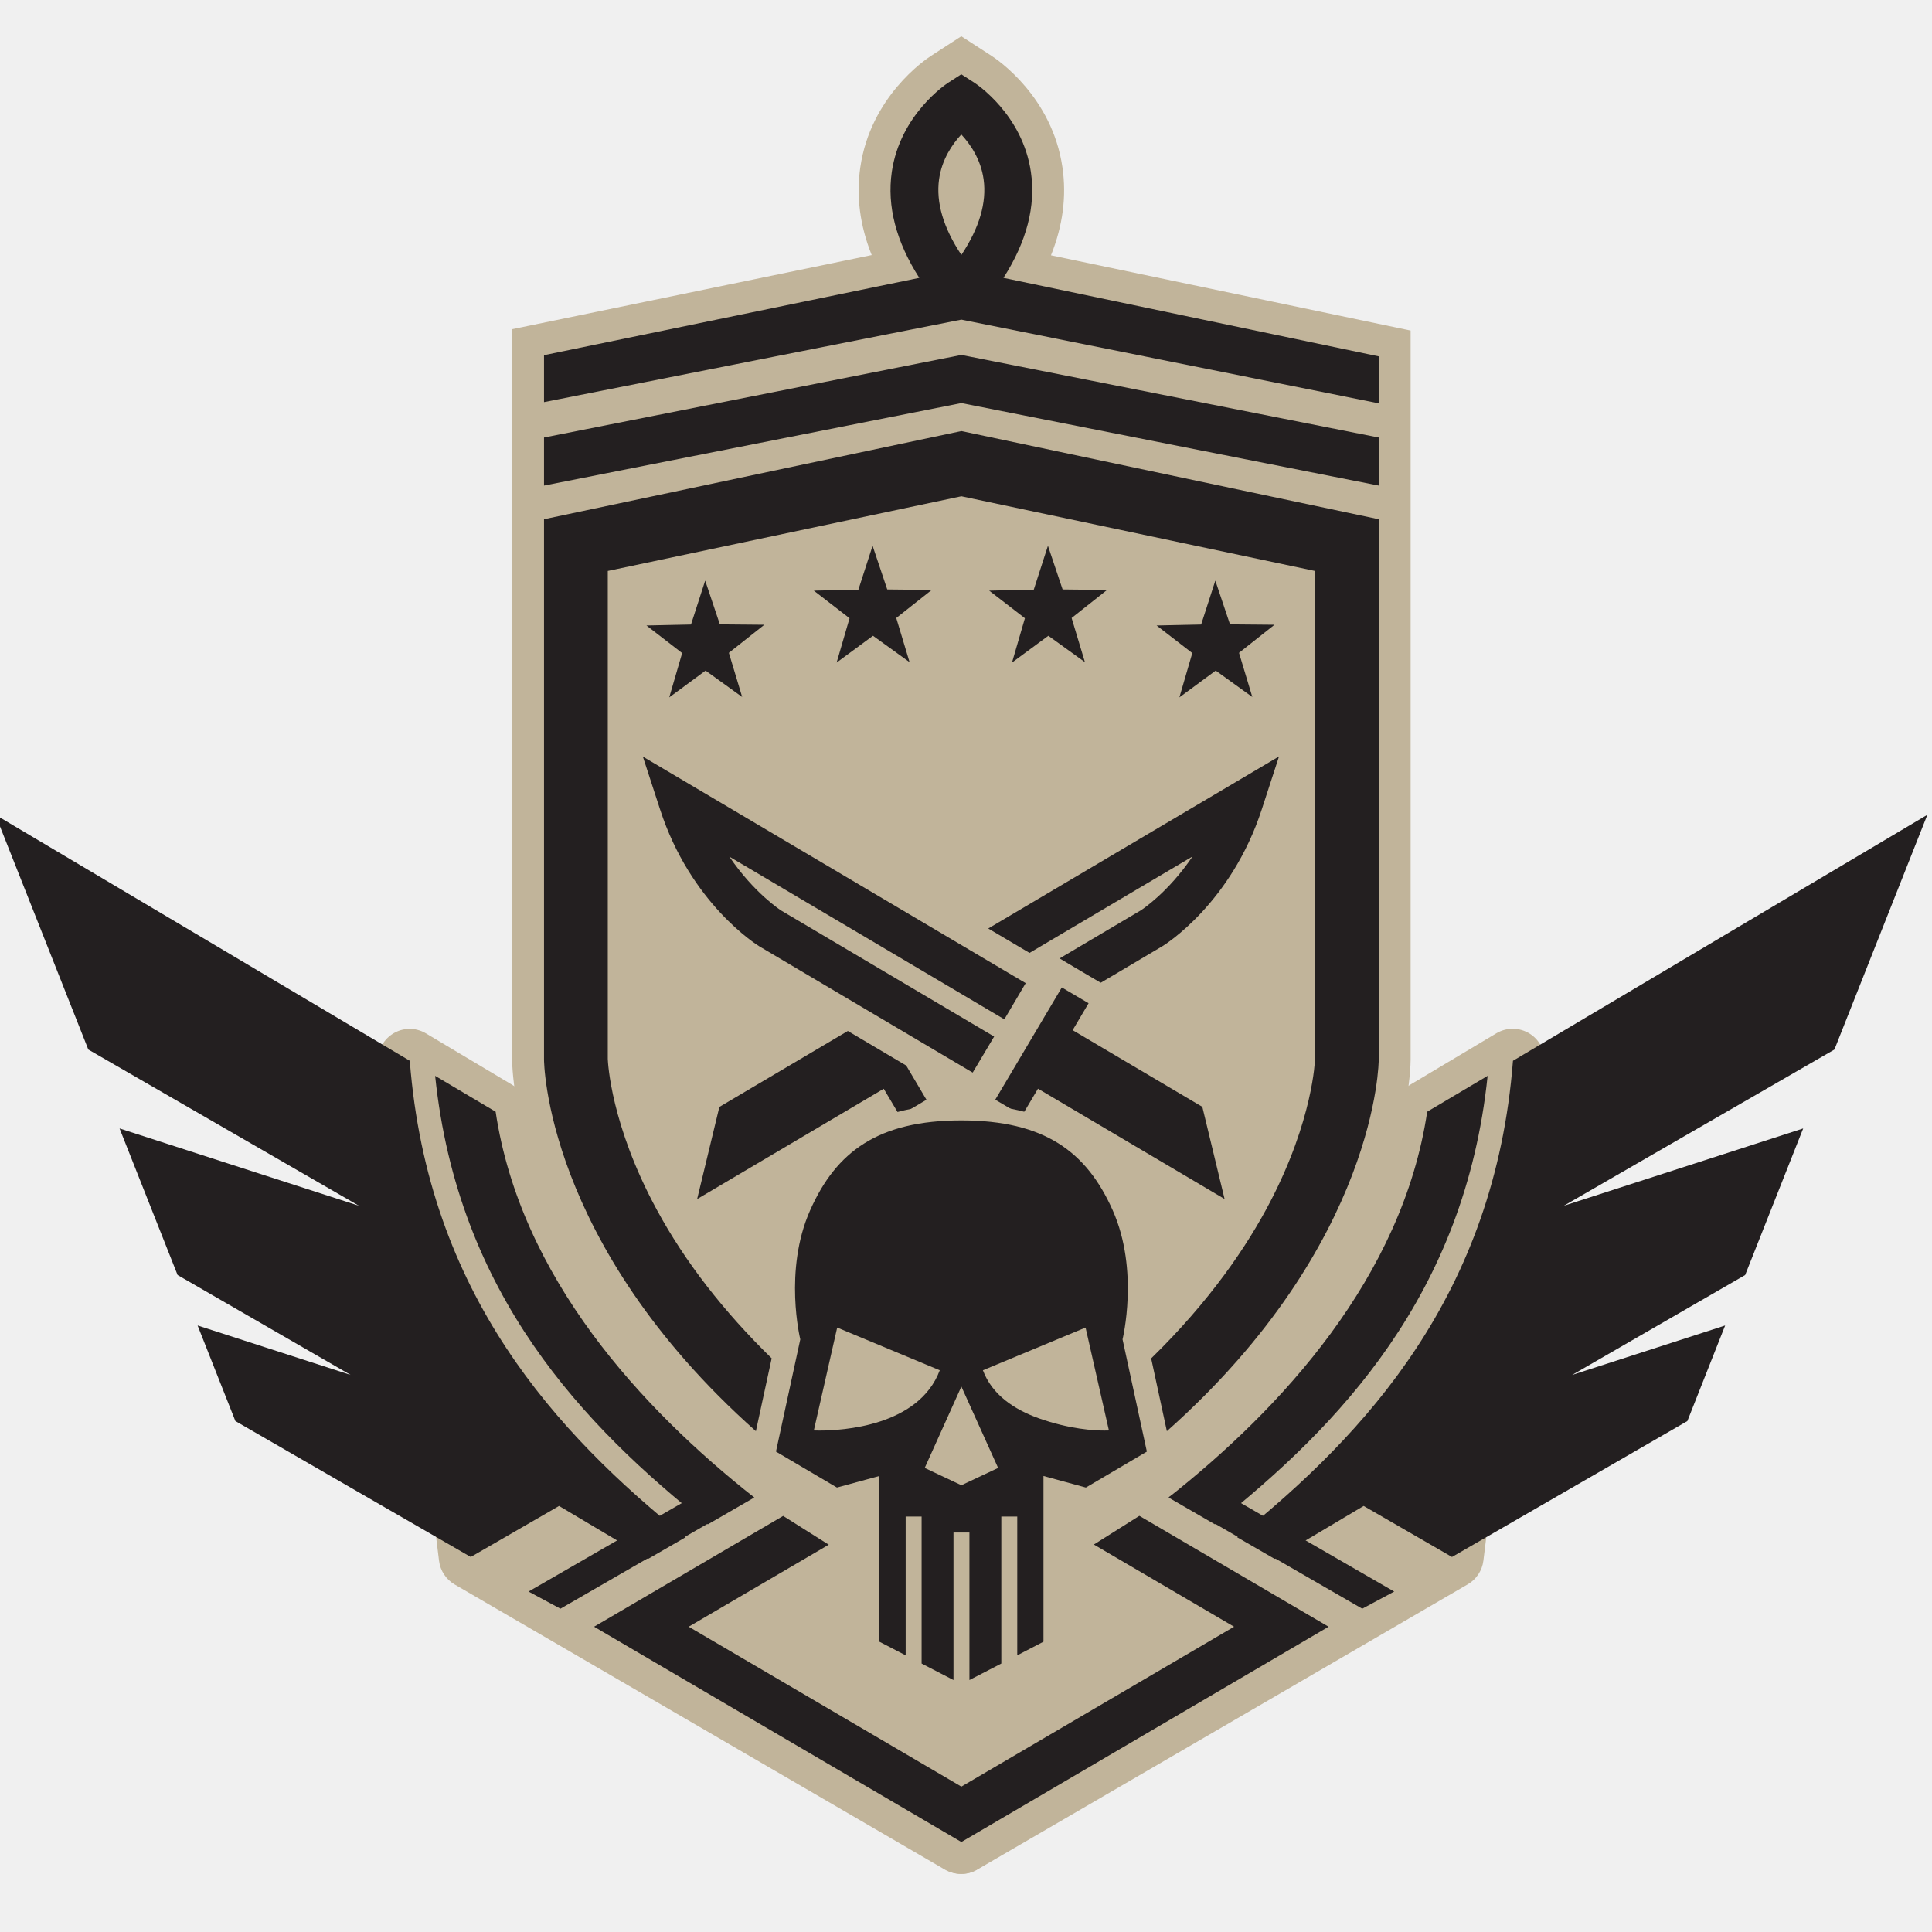
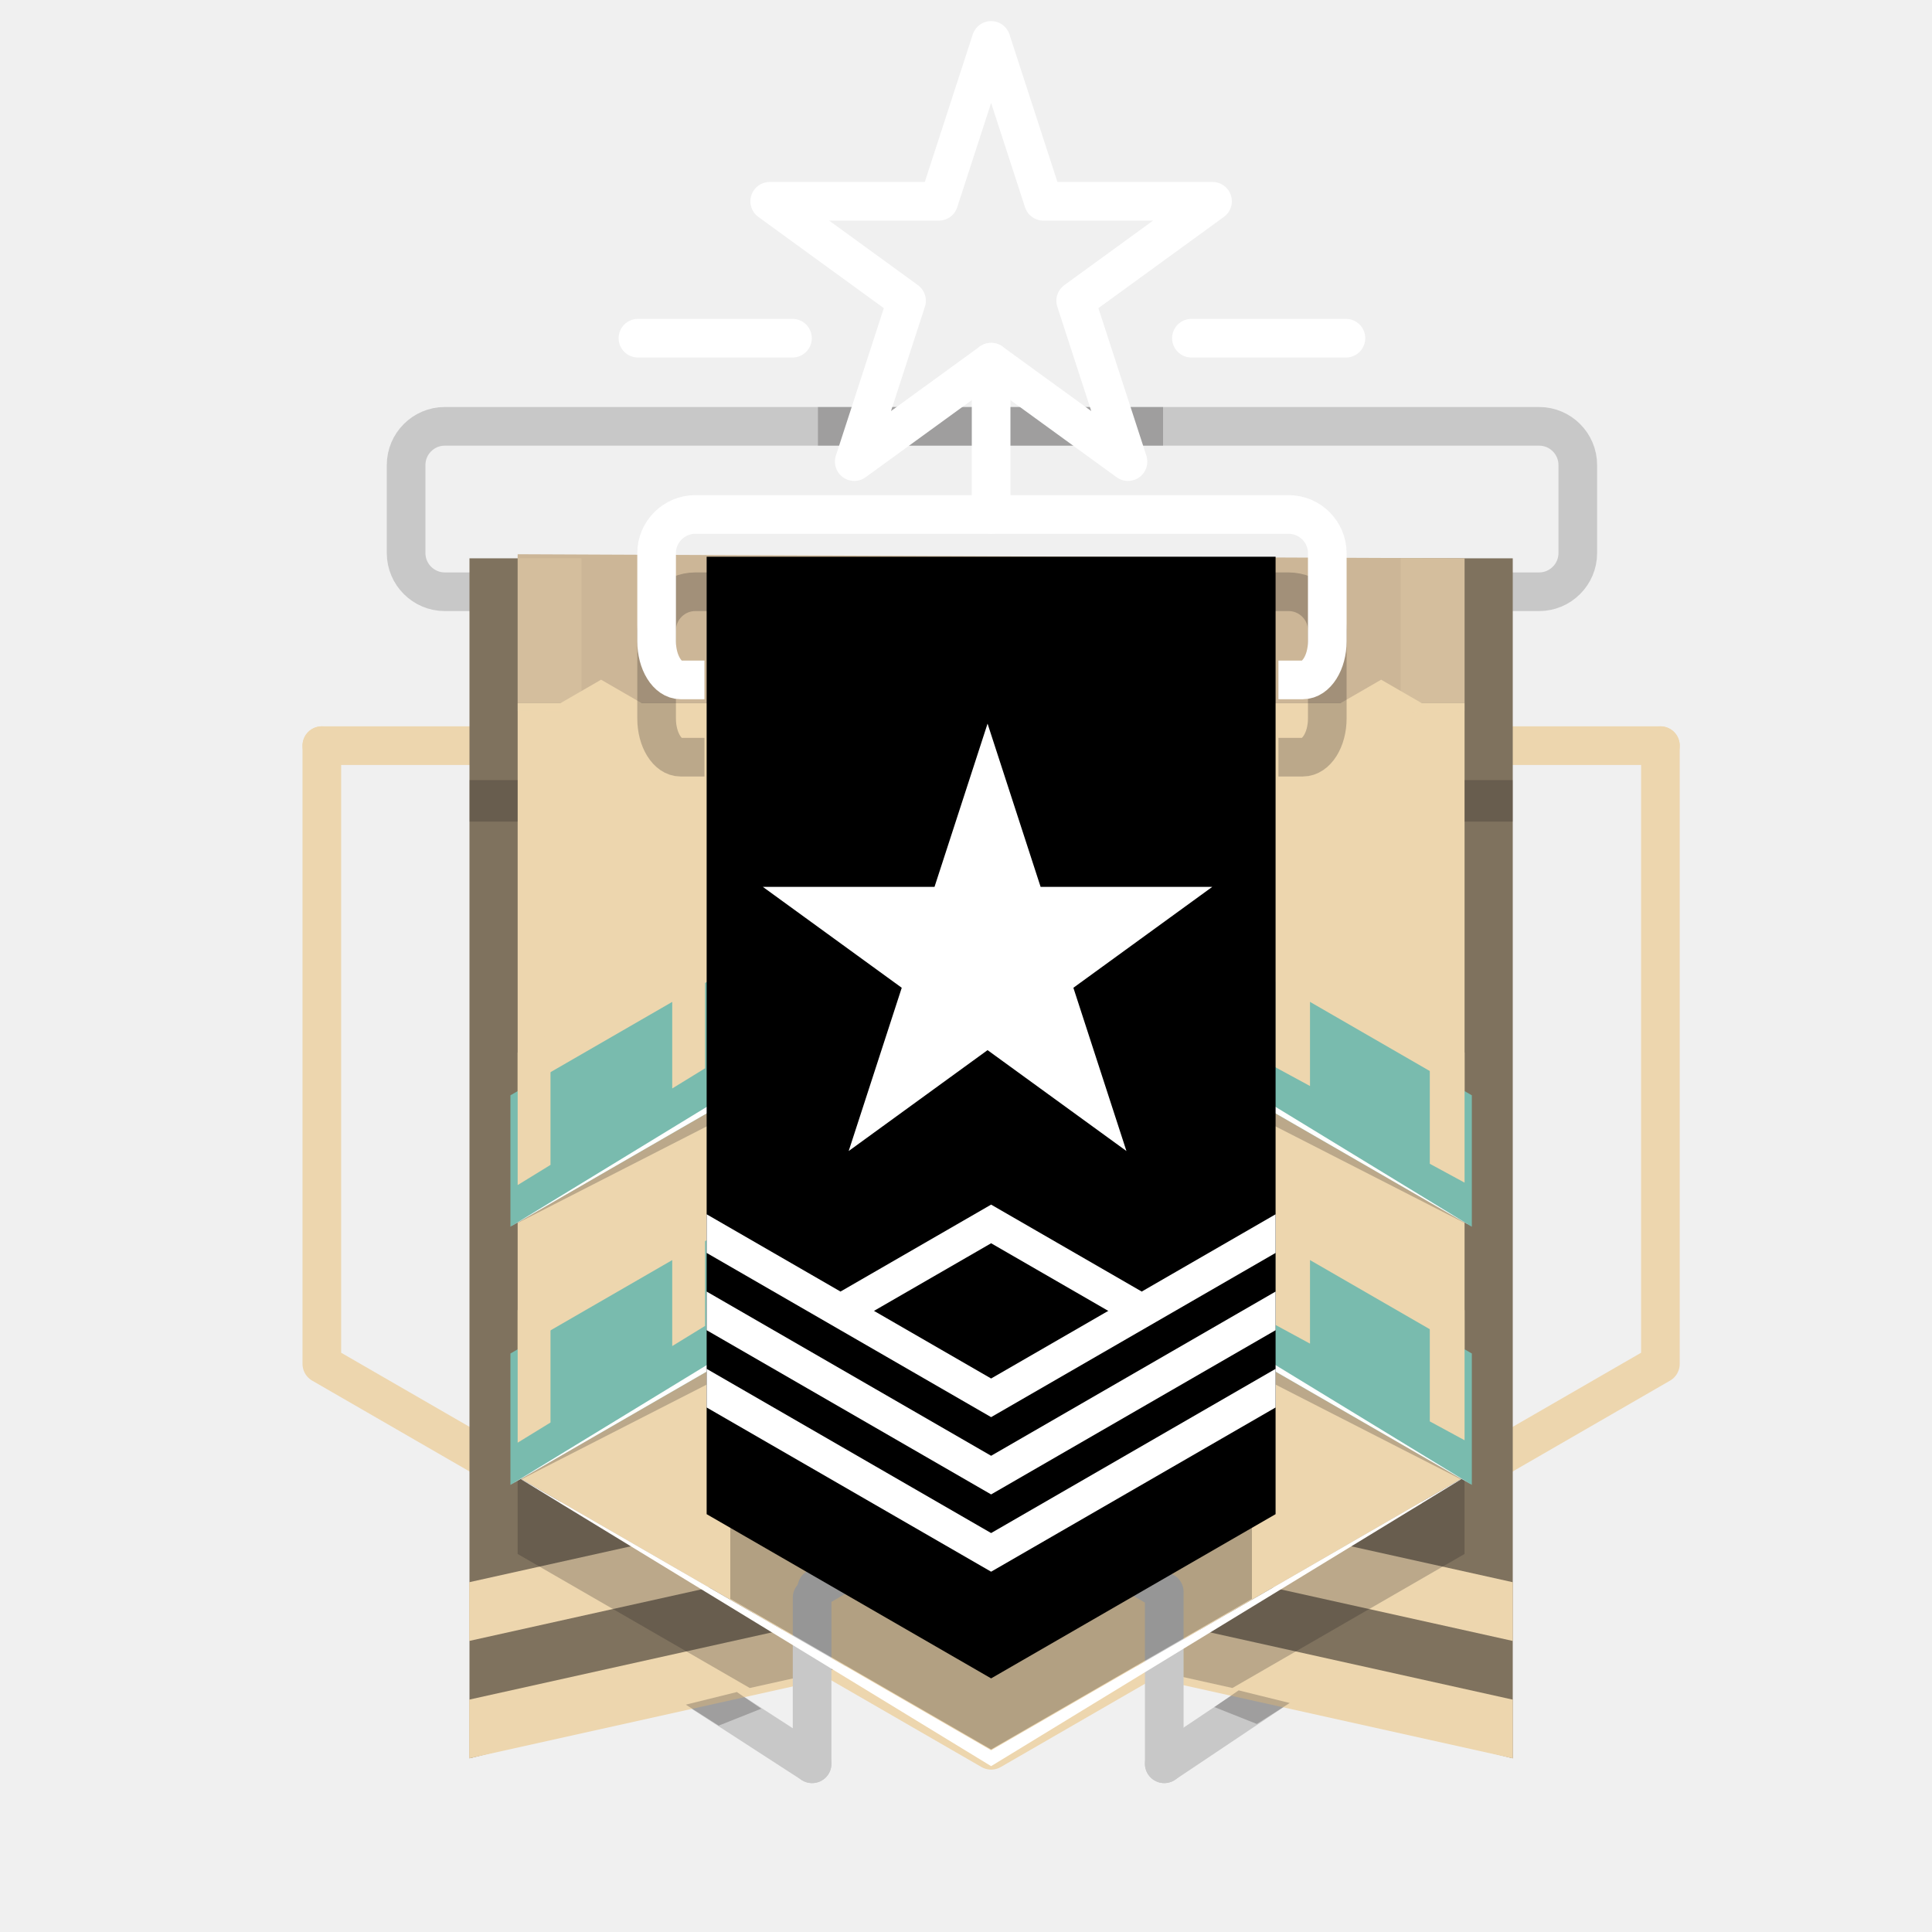
- <svg xmlns="http://www.w3.org/2000/svg" version="1.1" id="Ranks" x="0px" y="0px" width="242.38px" height="242.38px" viewBox="0 0 242.38 242.38" enable-background="new 0 0 242.38 242.38" xml:space="preserve">
-   <g>
+ <svg xmlns="http://www.w3.org/2000/svg" xmlns:xlink="http://www.w3.org/1999/xlink" version="1.1" x="0px" y="0px" width="500px" height="500px" viewBox="0 0 500 500" enable-background="new 0 0 500 500" xml:space="preserve">
+   <symbol id="League_x5F_Platinum" viewBox="-250.5 -250.36 501 501">
    <g>
-       <polygon fill="#C1B49A" points="51.41,133.08 62.12,139.47 94.51,159.47 120.55,201.82 120.55,231.09 59.05,195.32   " />
+       <path fill="none" stroke="#C8C8C8" stroke-width="10" stroke-linecap="round" stroke-linejoin="round" stroke-miterlimit="10" d="    M141.83,99.19c5.5,0,10,4.5,10,10V132c0,5.5-4.5,10-10,10H-141.4c-5.5,0-10-4.5-10-10v-22.81c0-5.5,4.5-10,10-10H141.83z" />
+     </g>
+     <polygon opacity="0" fill="#EDD6AE" points="173.21,-100.64 0,-200.64 -173.21,-100.64 -173.21,99.36 0,199.36 173.21,99.36  " />
+     <g>
+       <polyline fill="none" stroke="#EDD6AE" stroke-width="10" stroke-linecap="round" stroke-linejoin="round" stroke-miterlimit="10" points="    173.21,59.36 173.21,-100.64 0,-200.64 -173.21,-100.64 -173.21,59.36   " />
+       <line fill="none" stroke="#EDD6AE" stroke-width="10" stroke-linecap="round" stroke-linejoin="round" stroke-miterlimit="10" x1="-173.21" y1="59.36" x2="-124.4" y2="59.36" />
+       <line fill="none" stroke="#EDD6AE" stroke-width="10" stroke-linecap="round" stroke-linejoin="round" stroke-miterlimit="10" x1="124.4" y1="59.36" x2="173.21" y2="59.36" />
+     </g>
+     <line fill="none" stroke="#C8C8C8" stroke-width="10" stroke-linecap="round" stroke-linejoin="round" stroke-miterlimit="10" x1="-92.67" y1="-174.13" x2="-46.33" y2="-204.13" />
+     <line fill="none" stroke="#C8C8C8" stroke-width="10" stroke-linecap="round" stroke-linejoin="round" stroke-miterlimit="10" x1="44.81" y1="-204.13" x2="89.62" y2="-174.13" />
+     <polygon opacity="0" fill="none" stroke="#231F20" stroke-miterlimit="10" points="250,-249.86 -250,-249.86 -250,250.14    250,250.14  " />
+     <polygon fill="#7F725E" points="-135,-202.72 0,-169.23 135,-202.72 135,107.84 -135,107.84  " />
+     <polyline fill="#CCB697" points="122.53,107.84 122.53,70.38 -122.53,70.38 -122.53,108.9  " />
+     <polygon fill="#EDD6AE" points="135,-202.72 135,-187.53 -0.04,-157.53 -135.07,-187.53 -135.07,-202.72 -0.04,-172.72  " />
+     <polygon fill="#EDD6AE" points="135,-172.34 135,-157.14 -0.04,-127.14 -135.07,-157.14 -135.07,-172.34 -0.04,-142.34  " />
+     <polygon fill="#EDD6AE" points="-122.53,-129.9 0,-200.64 122.53,-129.9 122.53,70.38 -122.53,70.38  " />
+     <polygon opacity="0.25" fill="#231F20" points="-122.53,39.7 -135,39.7 -135,50.45 -122.53,50.45  " />
+     <polygon opacity="0.25" fill="#231F20" points="135,39.7 122.53,39.7 122.53,50.45 135,50.45  " />
+     <g>
+       <polygon fill="#EDD6AE" points="-10.47,85.49 0,91.54 10.47,85.49 10.47,-194.6 0,-200.64 -10.47,-194.6   " />
+       <polygon fill="#EDD6AE" points="40.47,85.49 50.94,91.54 61.41,85.49 61.41,-165.19 50.94,-171.23 40.47,-177.28   " />
+       <polygon fill="#EDD6AE" points="90.47,70.38 100.94,76.43 111.41,70.38 111.41,-136.75 100.94,-142.79 90.47,-148.84   " />
+       <polygon fill="#EDD6AE" points="-61.41,85.49 -50.94,91.54 -40.47,85.49 -40.47,-177.28 -50.94,-171.23 -61.41,-165.19   " />
+       <polygon fill="#EDD6AE" points="-111.41,70.38 -100.94,76.43 -90.47,70.38 -90.47,-148.84 -100.94,-142.79 -111.41,-136.75   " />
+     </g>
+     <path opacity="0.25" fill="#231F20" d="M-122.53-149.84l60.07-34.68l24.93,5.54l-85.01,49.08V-149.84z M37.52-178.98l24.93-5.54   l60.07,34.68v19.94L37.52-178.98z" />
+     <g>
+       <g>
+         <path fill="none" stroke="#C8C8C8" stroke-width="10" stroke-linecap="round" stroke-linejoin="round" stroke-miterlimit="10" d="     M-46.33-204.13c0,0,0,16.97,0,43" />
+       </g>
+       <g>
+         <path fill="none" stroke="#C8C8C8" stroke-width="10" stroke-linecap="round" stroke-linejoin="round" stroke-miterlimit="10" d="     M44.81-159.63c0-26.88,0-44.5,0-44.5" />
+       </g>
+     </g>
+     <polygon opacity="0.25" fill="#231F20" points="-79.01,-188.83 -65.8,-185.56 -59.5,-189.88 -70.5,-194.25  " />
+     <polygon opacity="0.25" fill="#231F20" points="77.28,-188.4 64.06,-185.13 57.76,-189.45 68.76,-193.82  " />
+     <polyline fill="none" stroke="#C8C8C8" stroke-width="10" stroke-linecap="round" stroke-linejoin="round" stroke-miterlimit="10" points="   43.27,-158.64 -0.92,-133.13 -45.11,-158.64  " />
+     <polygon fill="#FFFFFF" points="124.4,-128.82 0,-200.64 -124.41,-128.82 0,-204.74  " />
+     <g>
+       <polygon fill="#79BBAE" points="124.41,-131.95 124.41,-97.95 0,-26.13 -124.4,-97.95 -124.4,-131.95 0,-60.13   " />
+       <polygon opacity="0.25" fill="#231F20" points="-124.4,-131.95 0,-60.13 124.41,-131.95 0,-68.39   " />
+       <polygon fill="#FFFFFF" points="-124.4,-131.95 0,-60.13 124.41,-131.95 0,-56.03   " />
    </g>
    <g>
-       <path fill="#C1B49A" d="M120.55,235.09c-0.69,0-1.39-0.18-2.01-0.54l-61.5-35.77c-1.08-0.63-1.81-1.73-1.96-2.97l-7.65-62.24    c-0.19-1.52,0.51-3,1.79-3.84s2.92-0.87,4.23-0.08l10.71,6.39l32.44,20.03c0.53,0.33,0.98,0.78,1.31,1.31l26.04,42.35    c0.39,0.63,0.59,1.35,0.59,2.09v29.27c0,1.43-0.76,2.75-2.01,3.47C121.93,234.92,121.24,235.09,120.55,235.09z M62.78,192.86    l53.77,31.28v-21.18L91.6,162.38l-31.58-19.5l-3.65-2.18L62.78,192.86z" />
+       <polygon fill="#79BBAE" points="124.41,-65.13 124.41,-31.13 0,40.69 -124.4,-31.13 -124.4,-65.13 0,6.69   " />
+       <polygon opacity="0.25" fill="#231F20" points="-124.4,-65.13 0,6.69 124.41,-65.13 0,-1.57   " />
+       <polygon fill="#FFFFFF" points="-124.4,-65.13 0,6.69 124.41,-65.13 0,10.8   " />
    </g>
    <g>
-       <polygon fill="#C1B49A" points="189.78,133.08 179.06,139.47 146.67,159.47 120.63,201.82 120.63,231.09 182.13,195.32   " />
+       <polyline fill="#EDD6AE" points="-114.03,-49.14 -114.03,-15.14 -122.53,-20.05 -122.53,-54.36   " />
+       <polyline fill="#EDD6AE" points="122.53,-53.73 122.53,-20.05 113.53,-14.85 113.53,-48.85   " />
+       <polyline fill="#EDD6AE" points="-114.03,-115.81 -114.03,-81.81 -122.53,-86.72 -122.53,-121.03   " />
+       <polyline fill="#EDD6AE" points="-74.03,-24.14 -74.03,9.86 -82.53,4.95 -82.53,-29.36   " />
+       <polyline fill="#EDD6AE" points="-74.03,-90.81 -74.03,-56.81 -82.53,-61.72 -82.53,-96.03   " />
+       <polyline fill="#EDD6AE" points="122.53,-120.4 122.53,-86.72 113.53,-81.52 113.53,-115.52   " />
+       <polyline fill="#EDD6AE" points="82.53,-28.73 82.53,4.95 73.53,10.15 73.53,-23.85   " />
+       <polyline fill="#EDD6AE" points="82.53,-95.4 82.53,-61.72 73.53,-56.52 73.53,-90.52   " />
    </g>
    <g>
-       <path fill="#C1B49A" d="M120.63,235.09c-0.69,0-1.38-0.18-1.99-0.53c-1.24-0.71-2.01-2.04-2.01-3.47v-29.27    c0-0.74,0.21-1.46,0.59-2.1l26.04-42.35c0.33-0.53,0.77-0.98,1.31-1.31l32.39-20l10.77-6.43c1.31-0.78,2.95-0.75,4.23,0.08    c1.28,0.83,1.97,2.32,1.79,3.84l-7.65,62.24c-0.15,1.24-0.88,2.34-1.96,2.97l-61.5,35.77    C122.02,234.91,121.33,235.09,120.63,235.09z M124.63,202.96v21.18l53.77-31.28l6.41-52.16l-3.7,2.21l-31.53,19.47L124.63,202.96z    " />
+       <g opacity="0.25">
+         <path fill="none" stroke="#231F20" stroke-width="10" stroke-linejoin="round" stroke-miterlimit="10" d="M74.36,56.38     c0,0,2.84,0,6.32,0s6.32,4.5,6.32,10l0,22.81c0,5.5-4.5,10-10,10H-76.57c-5.5,0-10-4.5-10-10l0-22.81c0-5.5,2.79-10,6.19-10     s6.19,0,6.19,0" />
+       </g>
+       <g>
+         <g opacity="0.25">
+           <line fill="none" stroke="#231F20" stroke-width="10" stroke-linejoin="round" stroke-miterlimit="10" x1="44.5" y1="142" x2="-44.82" y2="142" />
+         </g>
+         <line fill="none" stroke="#FFFFFF" stroke-width="10" stroke-linecap="round" stroke-linejoin="round" stroke-miterlimit="10" x1="0" y1="158.6" x2="0" y2="119.19" />
+       </g>
+       <g>
+         <path fill="none" stroke="#FFFFFF" stroke-width="10" stroke-linejoin="round" stroke-miterlimit="10" d="M74.36,76.38     c0,0,2.84,0,6.32,0s6.32,4.5,6.32,10l0,22.81c0,5.5-4.5,10-10,10H-76.57c-5.5,0-10-4.5-10-10l0-22.81c0-5.5,2.79-10,6.19-10     s6.19,0,6.19,0" />
+       </g>
+       <g>
+         <line fill="none" stroke="#FFFFFF" stroke-width="10" stroke-linecap="round" stroke-linejoin="round" stroke-miterlimit="10" x1="-51.41" y1="164.81" x2="-91.4" y2="164.81" />
+       </g>
+       <g>
+         <line fill="none" stroke="#FFFFFF" stroke-width="10" stroke-linecap="round" stroke-linejoin="round" stroke-miterlimit="10" x1="91.83" y1="164.81" x2="51.84" y2="164.81" />
+       </g>
+       <g>
+         <polygon fill="none" stroke="#FFFFFF" stroke-width="10" stroke-linecap="round" stroke-linejoin="round" stroke-miterlimit="10" points="     0,241.87 13.53,200.24 57.3,200.24 21.89,174.5 35.42,132.87 0,158.6 -35.42,132.87 -21.89,174.5 -57.3,200.24 -13.53,200.24         " />
+       </g>
    </g>
+     <path opacity="0.25" fill="#EDD6AE" d="M-106,68.4v39.44h-16.53v-39.5 M122.53,68.34v39.5H106V68.05" />
+   </symbol>
+   <symbol id="Position_x5F_1_3_" viewBox="-250.5 -250.5 501 501">
+     <g opacity="0">
+       <polygon fill="none" stroke="#FF0000" stroke-width="0.25" stroke-miterlimit="10" points="-173.21,99.22 0,199.22 173.21,99.22     173.21,-100.78 0,-200.78 -173.21,-100.78   " />
+       <polygon fill="none" stroke="#FF0000" stroke-width="0.25" stroke-miterlimit="10" points="-142.03,-82.78 0,-0.78 142.03,-82.78     142.03,-82.78 0,-164.78 -142.03,-82.78   " />
+     </g>
+     <polygon opacity="0" fill="none" stroke="#231F20" stroke-miterlimit="10" points="250,-250 -250,-250 -250,250 250,250  " />
    <g>
-       <path fill="#C1B49A" d="M125.88,34.87c2.91-4.55,4.07-9,3.44-13.29c-1.05-7.22-6.85-11.04-7.1-11.2l-1.63-1.05l-1.63,1.05    c-0.25,0.16-6.04,3.98-7.09,11.2c-0.62,4.29,0.54,8.75,3.45,13.29l-47.08,9.7v5.89v4.43v6.04v4.21v23v44.79    c0,0,0,36.12,52.36,64.36c52.36-28.24,52.36-64.36,52.36-64.36V65.14v-4.21v-6.04v-4.27v-5.89L125.88,34.87z" />
+       <polygon opacity="0.25" points="67.5,-161.81 67.5,36.36 0,36.36 -67.5,36.36 -67.5,-161.81 0,-200.78   " />
+       <polygon points="73.62,-139.89 73.62,107.9 0,107.9 -73.62,107.9 -73.62,-139.89 0,-182.39   " />
+       <polygon fill="#FFFFFF" points="-0.92,64.7 12.81,22.45 57.23,22.45 21.29,-3.66 35.02,-45.91 -0.92,-19.8 -36.86,-45.91     -23.13,-3.66 -59.07,22.45 -14.65,22.45   " />
    </g>
-     <g>
-       <path fill="#C1B49A" d="M120.61,201.83l-1.9-1.02c-53.84-29.04-54.46-66.31-54.46-67.88V41.3l45.11-9.3    c-1.48-3.7-1.96-7.39-1.43-11.01c1.28-8.84,8.1-13.48,8.87-13.98l3.8-2.46l3.8,2.46c0.77,0.5,7.6,5.13,8.89,13.99    c0.53,3.63,0.05,7.32-1.44,11.03l45.12,9.44v91.46c0,1.57-0.62,38.84-54.46,67.88L120.61,201.83z M72.25,47.82v85.11    c0.01,1.35,0.89,33.38,48.36,59.8c47.47-26.42,48.35-58.45,48.36-59.82V47.97l-48.35-10.12L72.25,47.82z M120.6,14.14    c-1.23,0.99-4.14,3.76-4.76,8c-0.48,3.3,0.48,6.85,2.86,10.56l1.91,2.99l1.91-2.98c2.38-3.71,3.34-7.26,2.86-10.56    C124.75,17.91,121.83,15.13,120.6,14.14z" />
+     <polygon fill="#FFFFFF" points="-73.62,-102.28 0,-144.78 73.62,-102.28 73.62,-112.28 0,-154.78 -73.62,-112.28  " />
+     <polygon fill="#FFFFFF" points="-73.62,-82.28 0,-124.78 73.62,-82.28 73.62,-92.28 0,-134.78 -73.62,-92.28  " />
+     <polygon fill="#FFFFFF" points="-73.62,-62.28 0,-104.78 73.62,-62.28 73.62,-72.28 0,-114.78 -73.62,-72.28  " />
+     <polygon fill="#FFFFFF" points="38.98,-92.28 0,-69.78 -38.98,-92.28 -38.98,-82.28 0,-59.78 38.98,-82.28  " />
+   </symbol>
+   <g id="Layer_1" display="none">
+ </g>
+   <g id="_x5B_HBE_x5D__-_Bg" display="none">
+     <rect x="-2055.66" y="-2800.64" display="inline" fill="#3A3A3A" width="2615.48" height="4079.18" />
+   </g>
+   <g id="_x5B_HBE_x5D__-_Struct" display="none">
+     <g id="League_x5F_Bronze" display="inline">
+ 	</g>
+   </g>
+   <g id="Bases">
+     <g id="League_x5F_Diamond_x5F_Small">
+       <g id="League_x5F_Diamond">
+ 		</g>
    </g>
-     <g>
-       <polygon fill="#231F20" points="70.31,201.82 94.57,187.82 90.89,185.48 66.31,199.67   " />
+   </g>
+   <g id="Compound">
+     <g id="Rank_x5F_Copper_x5F_4_x5F_Small_1_">
+       <g id="Rank_x5F_Copper_x5F_4_2_">
+ 		</g>
    </g>
-     <g>
-       <polygon fill="#231F20" points="172.97,60.92 120.61,50.57 68.25,60.92 68.25,54.89 120.61,44.53 172.97,54.89   " />
+     <g id="Rank_x5F_Copper_x5F_4_x5F_Small_2_">
+       <g id="Rank_x5F_Copper_x5F_4_3_">
+ 		</g>
    </g>
-     <g>
-       <polygon fill="#231F20" points="170.9,201.82 146.65,187.82 150.33,185.48 174.91,199.67   " />
+     <g id="Rank_x5F_Copper_x5F_4_5_">
+       <g id="League_x5F_Copper">
+ 		</g>
    </g>
-     <g>
-       <path fill="#231F20" d="M68.25,50.45v-5.89l47.08-9.7c-2.91-4.55-4.07-9-3.45-13.29c1.05-7.21,6.84-11.04,7.09-11.2l1.63-1.05    l1.63,1.05c0.25,0.16,6.05,3.99,7.1,11.2c0.63,4.29-0.53,8.75-3.44,13.29l47.08,9.85v5.89L120.61,40.1L68.25,50.45z M120.6,16.87    c-1.11,1.2-2.44,3.11-2.79,5.63c-0.4,2.9,0.54,6.08,2.8,9.48c2.26-3.4,3.19-6.57,2.79-9.47C123.05,19.98,121.72,18.07,120.6,16.87    " />
+     <g id="Rank_x5F_Copper_x5F_4_x5F_Small_4_">
+       <g id="Rank_x5F_Copper_x5F_4_6_">
+ 		</g>
    </g>
-     <g>
-       <polygon fill="#231F20" points="120.61,231.09 166.68,204.08 142.94,190.17 137.23,193.77 154.82,204.08 120.61,224.14     86.4,204.08 103.97,193.79 98.25,190.18 74.53,204.08   " />
+     <g id="Rank_x5F_Copper_x5F_4_x5F_Small_3_">
+       <g id="Rank_x5F_Copper_x5F_4_4_">
+ 		</g>
    </g>
-     <g>
-       <path fill="#231F20" d="M152.42,191.24c15.61-12.39,31.36-28.81,34.21-56.27l-7.58,4.5c-3.11,20.79-18.33,37.26-32.45,48.4    L152.42,191.24z" />
+     <g id="Rank_x5F_Copper_x5F_4_x5F_Small">
+       <g id="Rank_x5F_Copper_x5F_4">
+ 		</g>
    </g>
-     <g>
-       <path fill="#231F20" d="M88.8,191.24l5.83-3.37c-14.13-11.14-29.35-27.61-32.45-48.4l-7.59-4.5    C57.44,162.43,73.19,178.85,88.8,191.24" />
+     <g id="Position_x5F_1_x5F_Small">
+       <g id="Position_x5F_1_1_">
+ 		</g>
    </g>
-     <g>
-       <path fill="#231F20" d="M81.31,195.57l4.71-2.72c-16.22-13.03-32.33-30.45-34.61-59.77l-51.99-30.86l11.66,29.45l33.95,19.6    l-30.03-9.7l7.28,18.39l21.7,12.53l-19.19-6.2l4.74,11.99l29.53,17.05l11.08-6.4L81.31,195.57z" />
+     <g id="Rank_x5F_Copper_x5F_3">
+ 	</g>
+     <g id="Rank_x5F_Copper_x5F_2">
+ 	</g>
+     <g id="Rank_x5F_Copper_x5F_1">
+ 	</g>
+     <g id="Rank_x5F_Bronze_x5F_4">
+ 	</g>
+     <g id="Rank_x5F_Bronze_x5F_3">
+ 	</g>
+     <g id="Rank_x5F_Bronze_x5F_2">
+ 	</g>
+     <g id="Rank_x5F_Bronze_x5F_1">
+ 	</g>
+     <g id="Rank_x5F_Silver_x5F_4">
+ 	</g>
+     <g id="Rank_x5F_Silver_x5F_3">
+ 	</g>
+     <g id="Rank_x5F_Silver_x5F_2">
+ 	</g>
+     <g id="Rank_x5F_Silver_x5F_1">
+ 	</g>
+     <g id="Rank_x5F_Gold_x5F_4">
+ 	</g>
+     <g id="Rank_x5F_Gold_x5F_3">
+ 	</g>
+     <g id="Rank_x5F_Gold_x5F_2">
+ 	</g>
+     <g id="Rank_x5F_Gold_x5F_1">
+ 	</g>
+     <g id="Rank_x5F_Platinum_x5F_4">
+ 	</g>
+     <g id="Rank_x5F_Platinum_x5F_3">
+ 	</g>
+     <g id="Rank_x5F_Platinum_x5F_2">
+       <use xlink:href="#League_x5F_Platinum" width="501" height="501" id="XMLID_52_" x="-250.5" y="-250.36" transform="matrix(1 0 0 -1 256.5 252.334)" overflow="visible" />
+       <use xlink:href="#Position_x5F_1_3_" width="501" height="501" id="XMLID_38_" x="-250.5" y="-250.5" transform="matrix(1 0 0 -1 256.5 251.9746)" overflow="visible" />
    </g>
-     <g>
-       <path fill="#231F20" d="M197.24,172.49l21.7-12.53l7.28-18.39l-30.03,9.7l33.95-19.6l11.66-29.45l-51.99,30.86    c-2.28,29.32-18.39,46.73-34.61,59.77l4.71,2.72l11.17-6.64l11.08,6.4l29.53-17.05l4.74-11.99L197.24,172.49z" />
-     </g>
-     <g>
-       <polygon fill="#231F20" points="95.89,78.38 91.44,81.9 93.11,87.44 88.52,84.13 83.96,87.49 85.58,81.93 81.1,78.47 86.69,78.35     88.47,72.84 90.31,78.33   " />
-     </g>
-     <g>
-       <polygon fill="#231F20" points="116.89,74.01 112.44,77.53 114.11,83.07 109.52,79.76 104.96,83.12 106.58,77.56 102.1,74.1     107.69,73.98 109.47,68.47 111.31,73.95   " />
-     </g>
-     <g>
-       <polygon fill="#231F20" points="138.89,74.01 134.44,77.53 136.11,83.07 131.52,79.76 126.96,83.12 128.58,77.56 124.1,74.1     129.69,73.98 131.47,68.47 133.31,73.95   " />
-     </g>
-     <g>
-       <polygon fill="#231F20" points="159.89,78.38 155.44,81.9 157.11,87.44 152.52,84.13 147.96,87.49 149.58,81.93 145.1,78.47     150.69,78.35 152.47,72.84 154.31,78.33   " />
-     </g>
-     <g>
-       <polygon fill="#231F20" points="88.95,137.89 104.48,128.71 102.48,125.34 108.42,121.83 118.29,138.5 112.35,142.01     110.35,138.64 85.18,153.52   " />
-     </g>
-     <g>
-       <path fill="#C1B49A" d="M107.89,123.88l8.34,14.09l-3.36,1.99l-2-3.37l-23.41,13.84l2.79-11.56l16.27-9.62l-2-3.38L107.89,123.88z     M108.95,119.77l-2.58,1.53l-3.36,1.98l-2.58,1.53l1.53,2.58l0.47,0.79l-13.69,8.09l-1.09,0.65l-0.3,1.23l-2.79,11.56l-1.66,6.9    l6.11-3.61l20.83-12.31l0.47,0.79l1.53,2.58l2.58-1.53l3.36-1.99l2.58-1.53l-1.53-2.58l-8.34-14.09L108.95,119.77z" />
-     </g>
-     <g>
-       <path fill="#231F20" d="M114.58,129.92l-4.21-7.12l52.74-31.2l-3.39,10.41c-3.98,12.25-12.72,17.76-13.09,17.99l-28.08,16.62    L114.58,129.92z" />
-     </g>
-     <g>
-       <path fill="#C1B49A" d="M159.57,96.02l-1.75,5.37c-3.76,11.58-11.9,16.69-12.24,16.9l-26.33,15.58l-2.17-3.67l26.3-15.56    c0.03-0.02,4.31-2.75,7.75-8.67l-35.84,21.21l-2.17-3.67L159.57,96.02 M166.65,87.18l-9.12,5.39l-46.46,27.49l-3.44,2.04    l2.04,3.44l2.17,3.67l2.04,3.44l1.92,3.25l2.04,3.44l3.44-2.04l26.33-15.58l0.03-0.02l0.03-0.02c0.99-0.61,9.81-6.33,13.95-19.07    l1.75-5.37L166.65,87.18z" />
-     </g>
-     <g>
-       <path fill="#231F20" d="M119.07,134.56l-2.68-4.53l26.73-15.82c0.14-0.09,3.42-2.22,6.49-6.76l-34.5,20.41l-2.68-4.54l48.03-28.42    l-2.16,6.63c-3.83,11.77-12.11,16.96-12.46,17.17L119.07,134.56z M117.76,130.38l1.66,2.81l25.9-15.33    c0.33-0.2,8.31-5.21,12.02-16.62l1.34-4.12l-44.89,26.56l1.66,2.81l37.06-21.93l-0.96,1.66c-3.45,5.94-7.74,8.72-7.92,8.84    L117.76,130.38z" />
-     </g>
-     <g>
-       <polygon fill="#231F20" points="130.75,138.64 128.75,142.01 122.82,138.5 132.68,121.83 138.62,125.34 136.62,128.71     152.15,137.89 155.92,153.52   " />
-     </g>
-     <g>
-       <path fill="#C1B49A" d="M133.21,123.88l3.36,1.98l-2,3.38l16.27,9.62l2.79,11.56l-23.41-13.84l-2,3.37l-3.36-1.99L133.21,123.88z     M132.15,119.77l-1.53,2.58l-8.34,14.09l-1.53,2.58l2.58,1.53l3.36,1.99l2.58,1.53l1.53-2.58l0.47-0.79l20.82,12.31l6.11,3.61    l-1.66-6.9l-2.79-11.56l-0.3-1.23l-1.09-0.65l-13.69-8.09l0.47-0.79l1.53-2.58l-2.58-1.53l-3.36-1.98L132.15,119.77z" />
-     </g>
-     <g>
-       <path fill="#231F20" d="M94.51,120.02c-0.4-0.25-9.14-5.76-13.13-18.01L78,91.6l52.74,31.2l-8.17,13.81L94.51,120.02z" />
-     </g>
-     <g>
-       <path fill="#C1B49A" d="M81.54,96.02l46.46,27.49l-2.17,3.67l-35.84-21.21c3.44,5.92,7.73,8.65,7.75,8.67l26.3,15.56l-2.17,3.67    l-26.33-15.58c-0.35-0.21-8.48-5.33-12.24-16.9L81.54,96.02 M74.46,87.18l3.28,10.07l1.75,5.37    c4.14,12.74,12.96,18.46,13.95,19.07l0.03,0.02l0.03,0.02l26.33,15.58l3.44,2.04l2.04-3.44l1.92-3.25l2.04-3.44l2.17-3.67    l2.04-3.44l-3.44-2.04L83.57,92.58L74.46,87.18z" />
-     </g>
-     <g>
-       <path fill="#231F20" d="M122.03,134.56l-0.43-0.25l-26.33-15.58c-0.36-0.22-8.64-5.41-12.46-17.18l-2.16-6.63l48.03,28.42    l-2.68,4.54l-34.5-20.41c3.1,4.57,6.46,6.74,6.5,6.76l26.72,15.81L122.03,134.56z M82.42,97.12l1.34,4.12    c3.71,11.42,11.69,16.42,12.03,16.63l25.89,15.32l1.66-2.81l-25.87-15.31c-0.06-0.04-4.44-2.84-7.93-8.85l-0.96-1.66l37.06,21.93    l1.66-2.81L82.42,97.12z" />
-     </g>
-     <g>
-       <path fill="#231F20" d="M120.61,54.08L68.25,65.14v67.79c0,0,0,22.99,26.58,46.62l1.98-9.14c-6.02-5.87-10.88-12.12-14.41-18.64    c-5.78-10.65-6.13-18.48-6.15-18.91V71.63l44.36-9.37l44.36,9.37v61.3c0,0.07-0.24,7.54-5.64,17.89    c-2.87,5.5-7.5,12.36-14.91,19.6l1.97,9.13c26.58-23.63,26.58-46.62,26.58-46.62V65.14L120.61,54.08z" />
-     </g>
-     <g>
-       <path fill="#231F20" d="M109.31,206.58v-20.09l-4.47,1.21l-8.63-5.09l3.15-14.57c-0.32-1.48-1.84-9.43,1.34-16.59    c3.65-8.22,9.79-11.89,19.9-11.89c10.25,0,16.2,3.55,19.9,11.89c3.18,7.17,1.67,15.11,1.34,16.59l3.15,14.57l-8.63,5.09    l-4.47-1.21v20.09l-11.29,5.85L109.31,206.58z M120.61,185.22l3.29-1.55l-3.29-7.29l-3.29,7.29L120.61,185.22z M103.35,178.47    c3.02-0.07,10.52-0.77,13.23-6.03l-10.83-4.51L103.35,178.47z M124.65,172.44c1.06,1.98,3.08,3.5,6,4.55    c3.17,1.13,5.8,1.41,7.22,1.47l-2.39-10.53L124.65,172.44z" />
-     </g>
-     <g>
-       <path fill="#C1B49A" d="M120.61,140.56c10.43,0,15.71,3.92,18.99,11.29c3.35,7.55,1.23,16.18,1.23,16.18l3.05,14.08l-7.65,4.51    l-5.32-1.45v20.79l-3.29,1.71v-17.41h-2v18.44l-4,2.07v-18.51h-2v18.51l-4-2.07v-18.44h-2v17.41l-3.3-1.71v-20.79l-5.32,1.45    l-7.65-4.51l3.05-14.08c0,0-2.12-8.63,1.23-16.18C104.89,144.48,110.18,140.56,120.61,140.56 M138.54,179.47    c0.38,0,0.58-0.01,0.58-0.01l-2.93-12.91l-12.88,5.36c1.16,3.1,3.96,4.93,7,6.02C134.2,179.31,137.31,179.47,138.54,179.47     M102.83,179.47c2.76,0,12.42-0.51,15.07-7.56l-12.87-5.36l-2.93,12.91C102.09,179.46,102.36,179.47,102.83,179.47 M120.61,186.33    l4.61-2.17l-4.61-10.21l-4.6,10.21L120.61,186.33 M120.61,138.56c-10.56,0-16.99,3.85-20.81,12.48c-3.17,7.13-1.86,14.99-1.45,17    l-2.96,13.66l-0.31,1.41l1.24,0.73l7.65,4.51l0.73,0.43l0.81-0.22l2.8-0.76v18.17v1.22l1.08,0.56l3.3,1.71l0.92,0.48l1.08,0.56    l4,2.07l0.92,0.48v1.03l1-0.52l1,0.52v-1.03l0.92-0.48l4-2.07l1.08-0.56l0.92-0.48l3.29-1.71l1.08-0.56v-1.22V187.8l2.8,0.76    l0.81,0.22l0.73-0.43l7.65-4.51l1.24-0.73l-0.31-1.41l-2.96-13.66c0.41-2,1.72-9.86-1.45-17    C137.59,142.41,131.17,138.56,120.61,138.56 M126.15,172.9l8.62-3.59l1.83,8.05c-1.42-0.16-3.37-0.52-5.61-1.31    C128.81,175.26,127.19,174.21,126.15,172.9 M104.61,177.41l1.84-8.1l8.66,3.61C112.66,176.3,107.65,177.19,104.61,177.41     M118.63,183.18l1.97-4.38l1.97,4.38l-1.97,0.93L118.63,183.18z" />
+     <g id="Rank_x5F_Platinum_x5F_1">
+       <g id="Position_x5F_1">
+ 		</g>
    </g>
  </g>
</svg>
